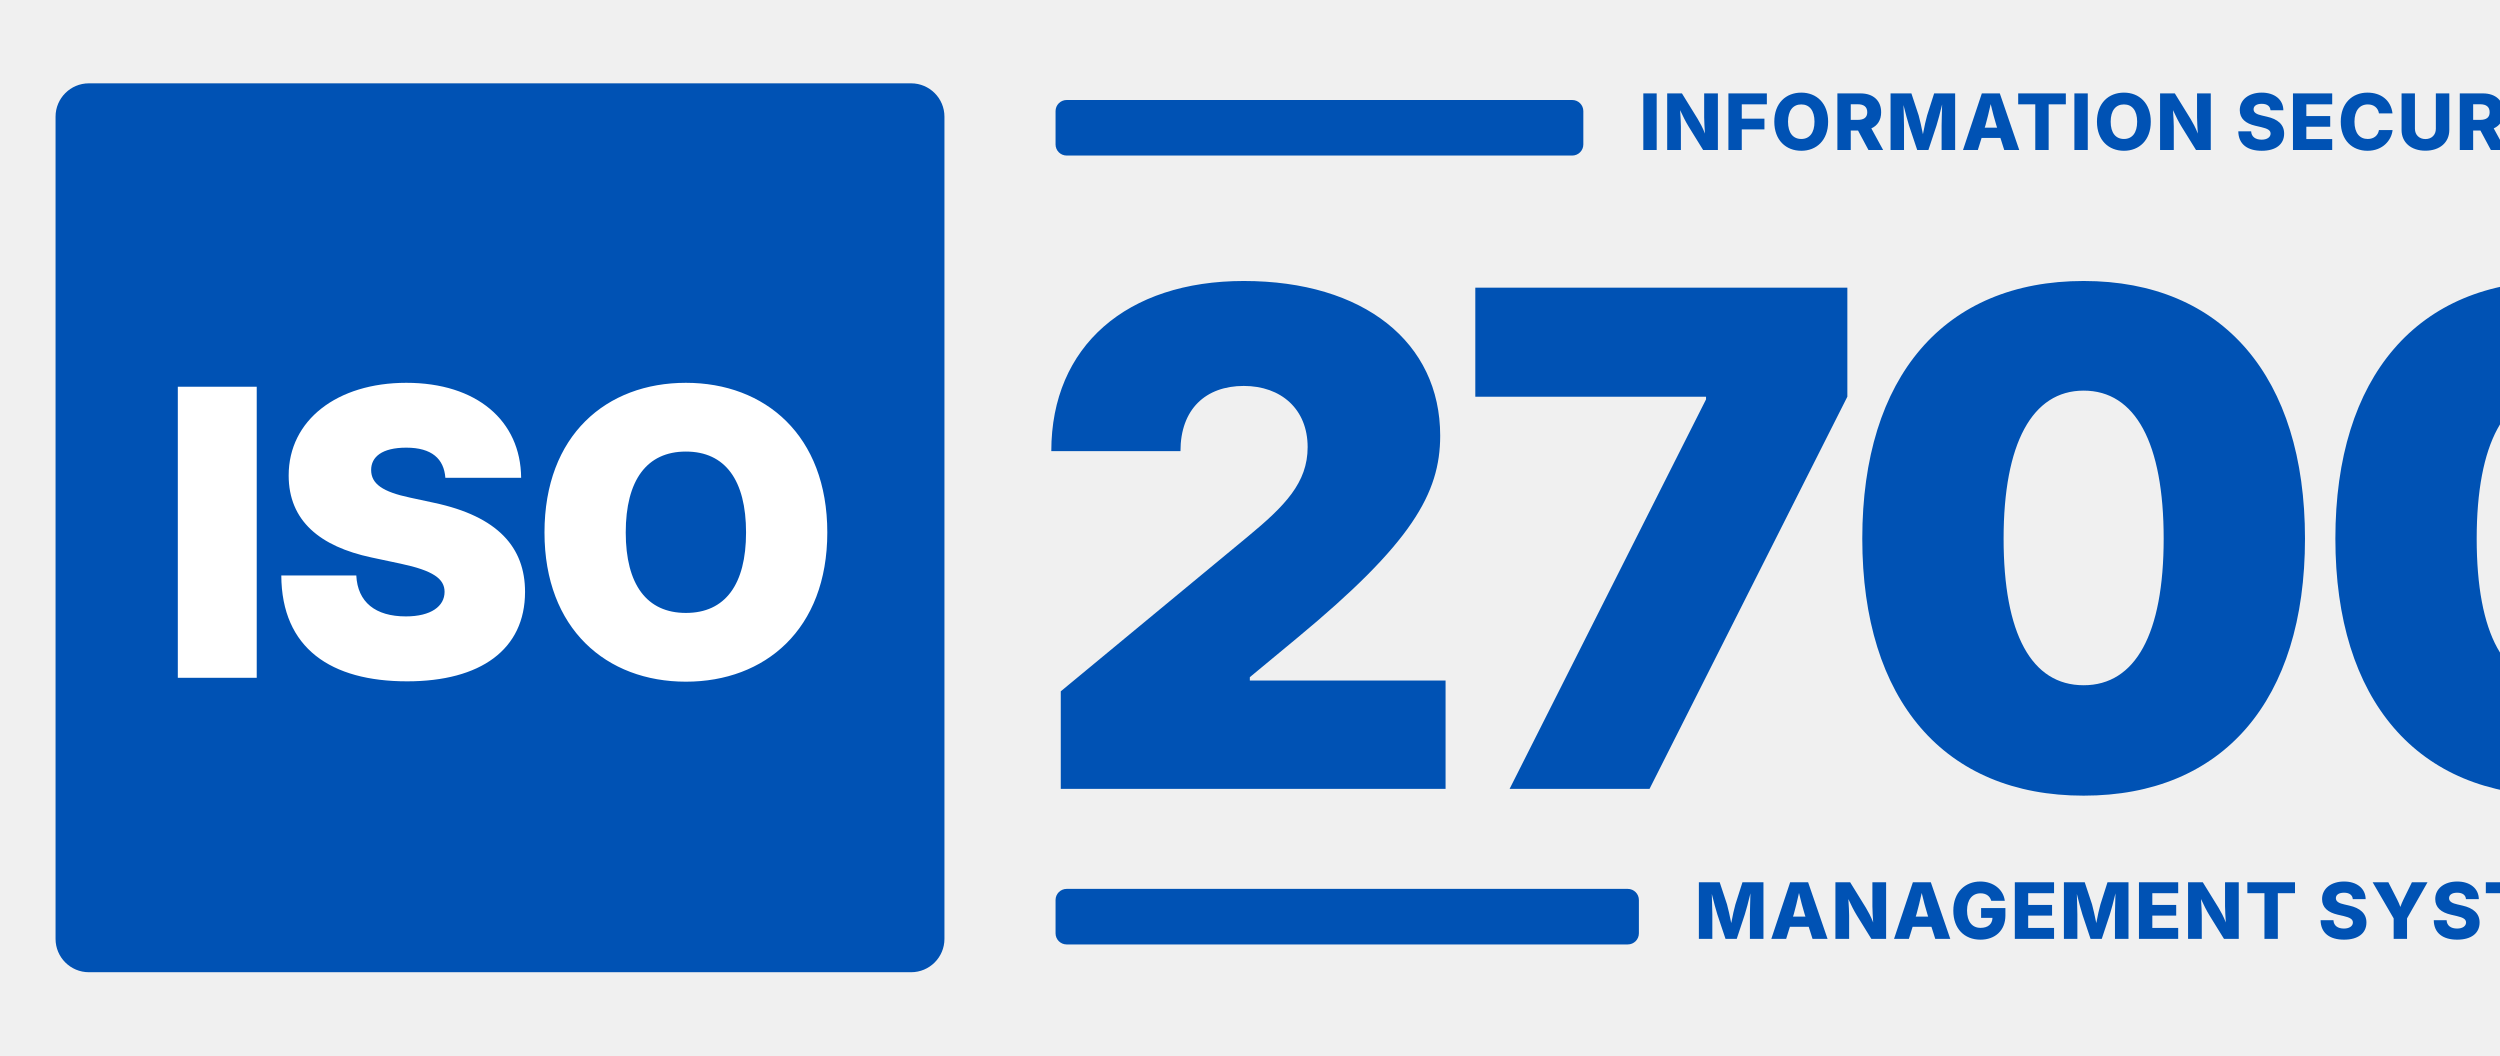
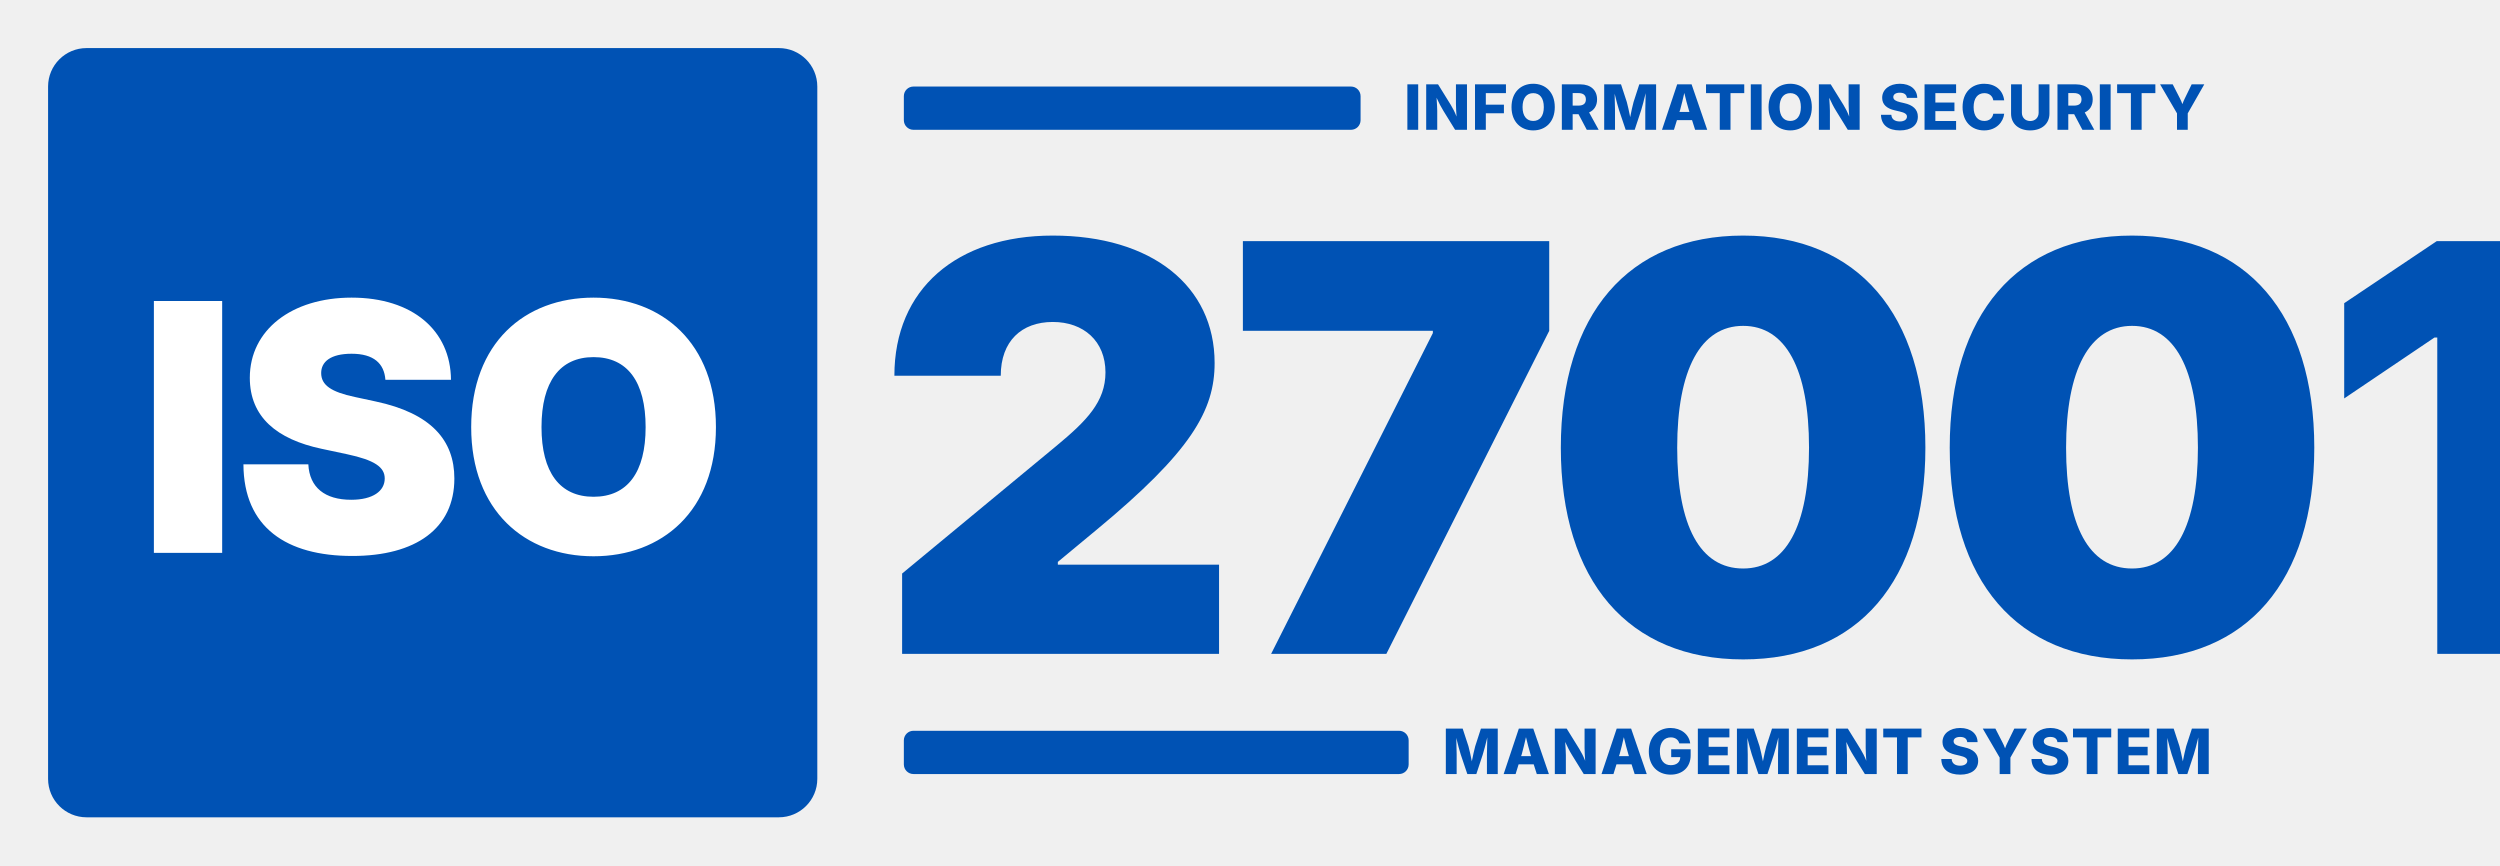
- <svg xmlns="http://www.w3.org/2000/svg" viewBox="0 0 450 190" fill="none">
+ <svg xmlns="http://www.w3.org/2000/svg" viewBox="0 0 520 180" fill="none">
  <style>
    .iso-primary { fill: #0052b4; }
    .iso-box-text { fill: #ffffff; }
    @media (prefers-color-scheme: dark) {
      .iso-primary { fill: #60a5fa; }
    }
  </style>
-   <rect x="10" y="15" width="160" height="160" rx="6" class="iso-primary" />
-   <text x="90" y="122" class="iso-box-text" font-family="'Outfit', system-ui, -apple-system, sans-serif" font-weight="900" font-size="72" text-anchor="middle" letter-spacing="-1">ISO</text>
-   <rect x="190" y="18" width="95" height="10" rx="2" class="iso-primary" />
-   <text x="295" y="27" class="iso-primary" font-family="'Outfit', system-ui, -apple-system, sans-serif" font-weight="800" font-size="14" letter-spacing="0.3">INFORMATION SECURITY</text>
-   <text x="185" y="142" class="iso-primary" font-family="'Outfit', system-ui, -apple-system, sans-serif" font-weight="900" font-size="124" letter-spacing="-3">27001</text>
-   <rect x="190" y="160" width="105" height="10" rx="2" class="iso-primary" />
-   <text x="305" y="169" class="iso-primary" font-family="'Outfit', system-ui, -apple-system, sans-serif" font-weight="800" font-size="14" letter-spacing="0.3">MANAGEMENT SYSTEM</text>
+   <rect x="10" y="10" width="160" height="160" rx="8" class="iso-primary" />
+   <text x="90" y="115" class="iso-box-text" font-family="'Outfit', system-ui, -apple-system, sans-serif" font-weight="900" font-size="72" text-anchor="middle" letter-spacing="-1">ISO</text>
+   <rect x="188" y="18" width="95" height="9" rx="2" class="iso-primary" />
+   <text x="292" y="27" class="iso-primary" font-family="'Outfit', system-ui, -apple-system, sans-serif" font-weight="800" font-size="13" letter-spacing="0.2">INFORMATION SECURITY</text>
+   <text x="182" y="136" class="iso-primary" font-family="'Outfit', system-ui, -apple-system, sans-serif" font-weight="900" font-size="118" letter-spacing="-3">27001</text>
+   <rect x="188" y="152" width="105" height="9" rx="2" class="iso-primary" />
+   <text x="300" y="161" class="iso-primary" font-family="'Outfit', system-ui, -apple-system, sans-serif" font-weight="800" font-size="13" letter-spacing="0.2">MANAGEMENT SYSTEM</text>
</svg>
